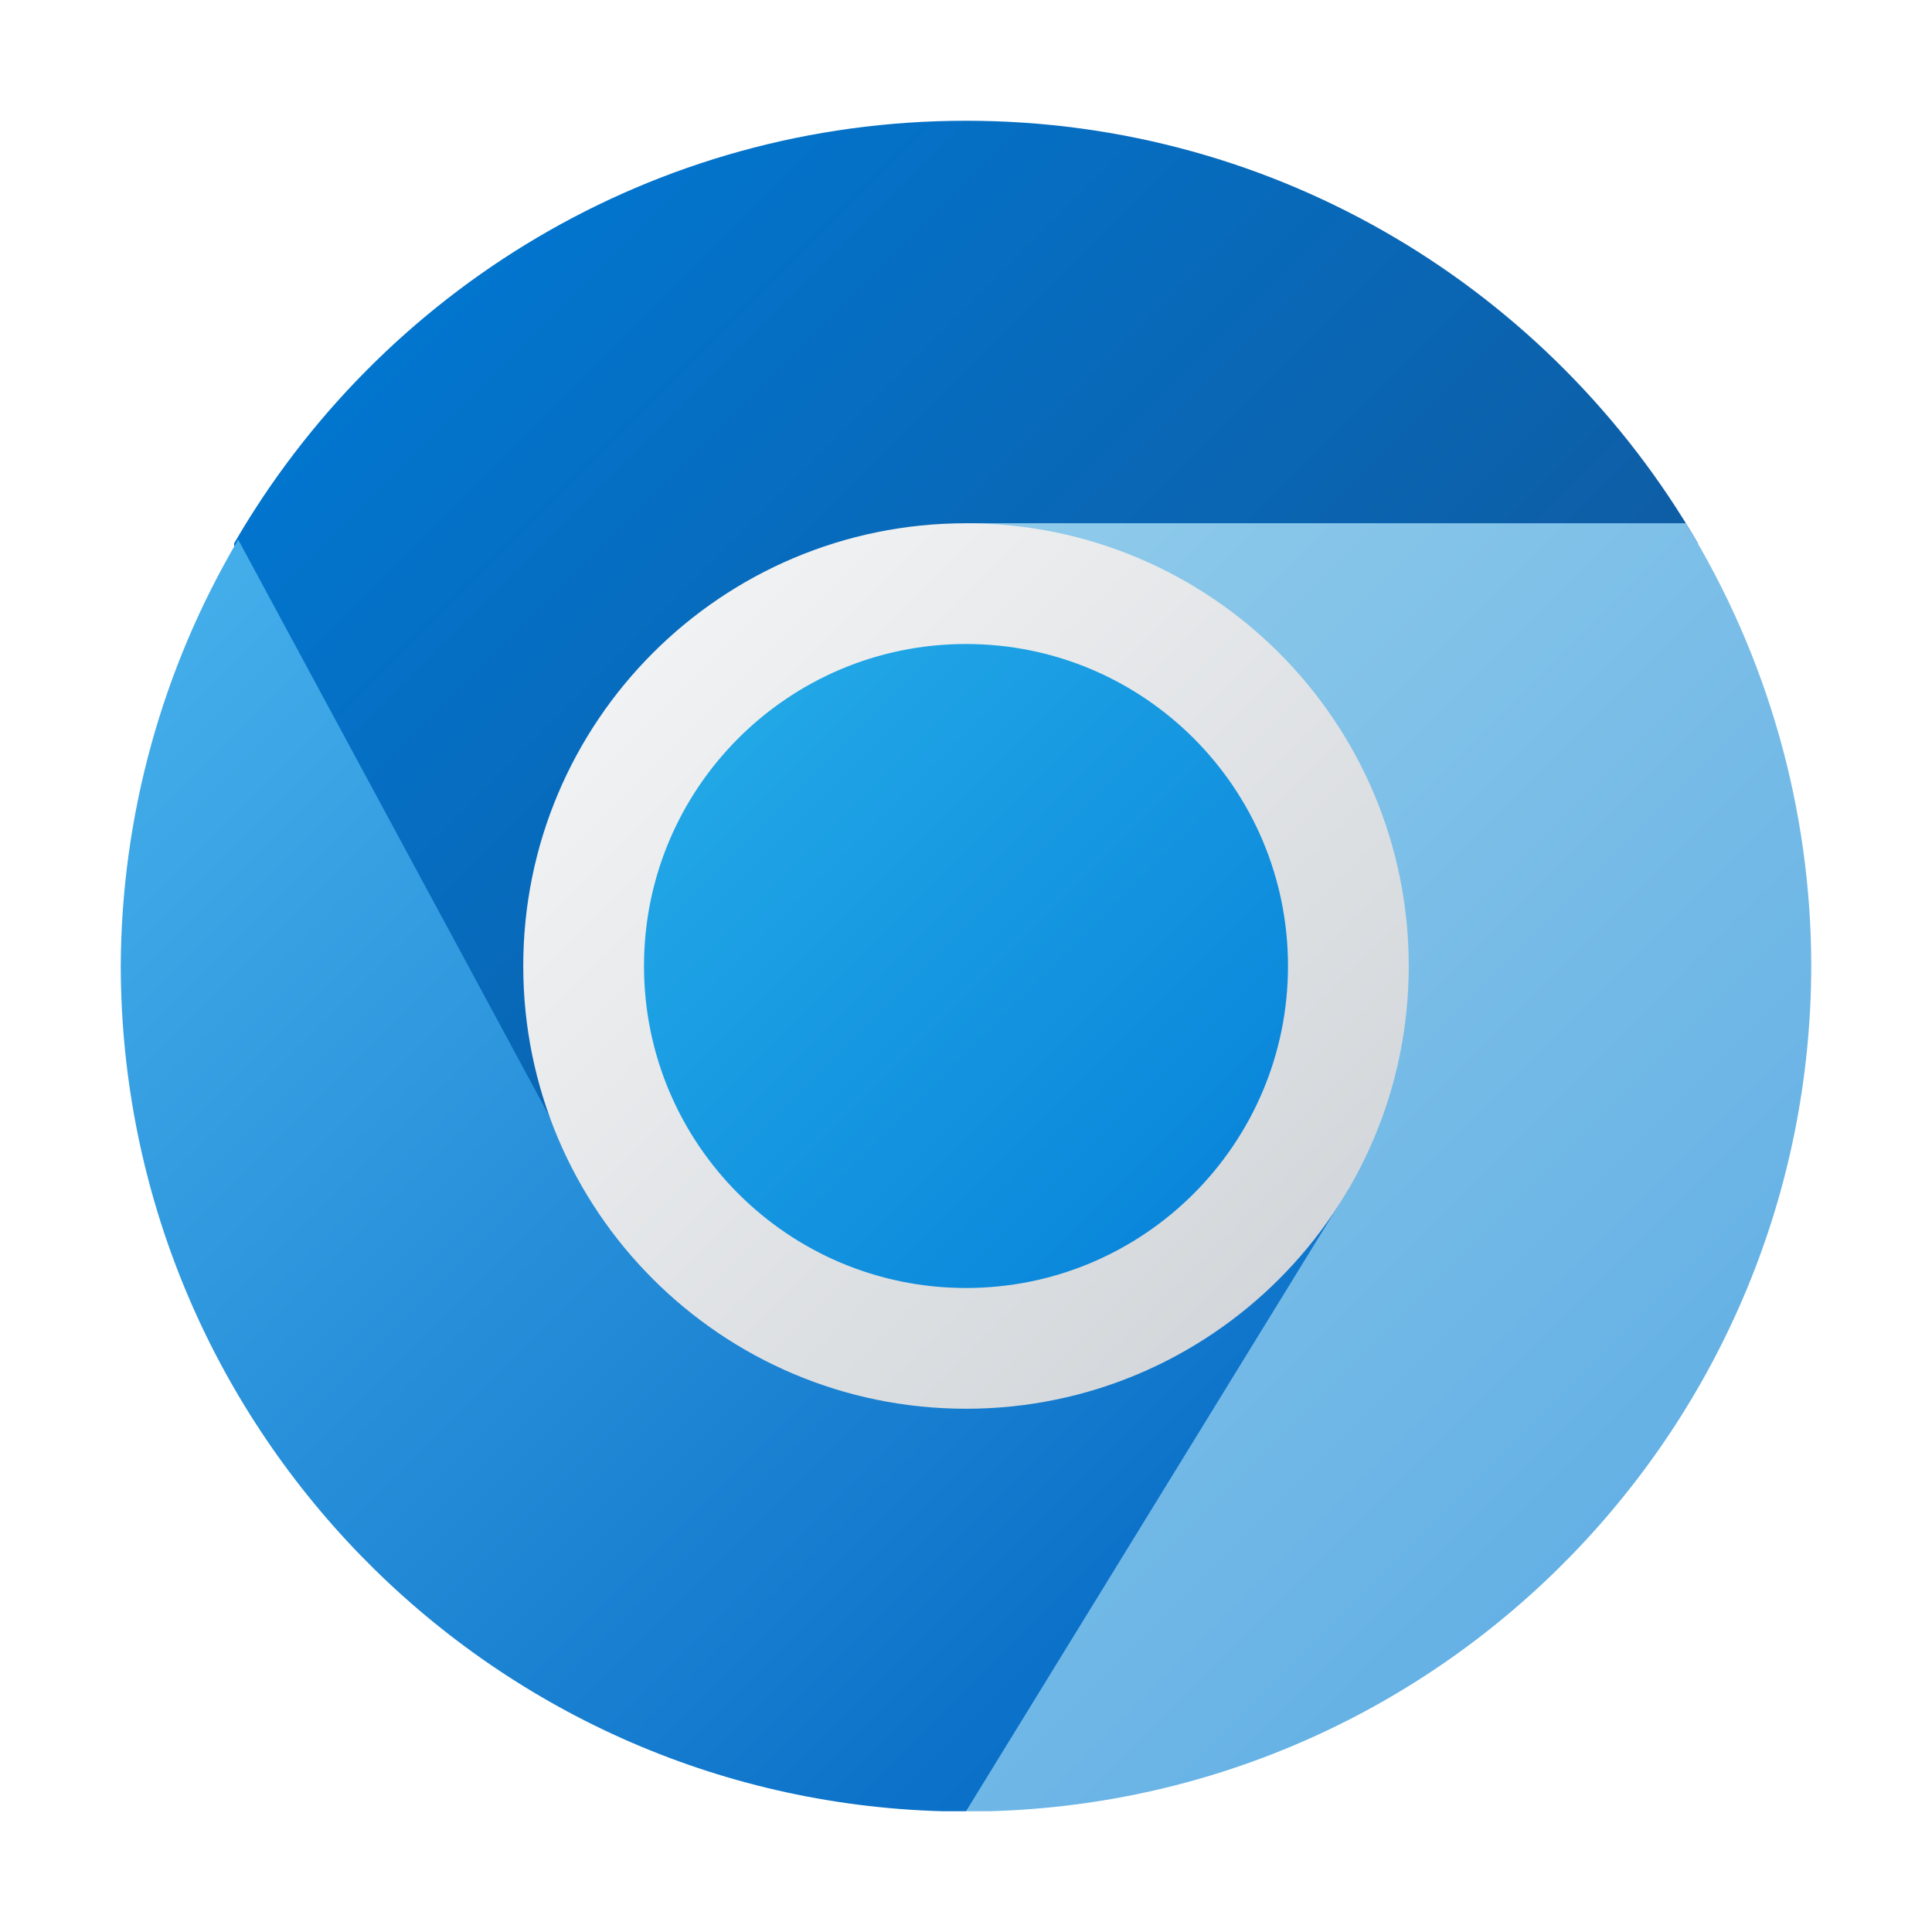
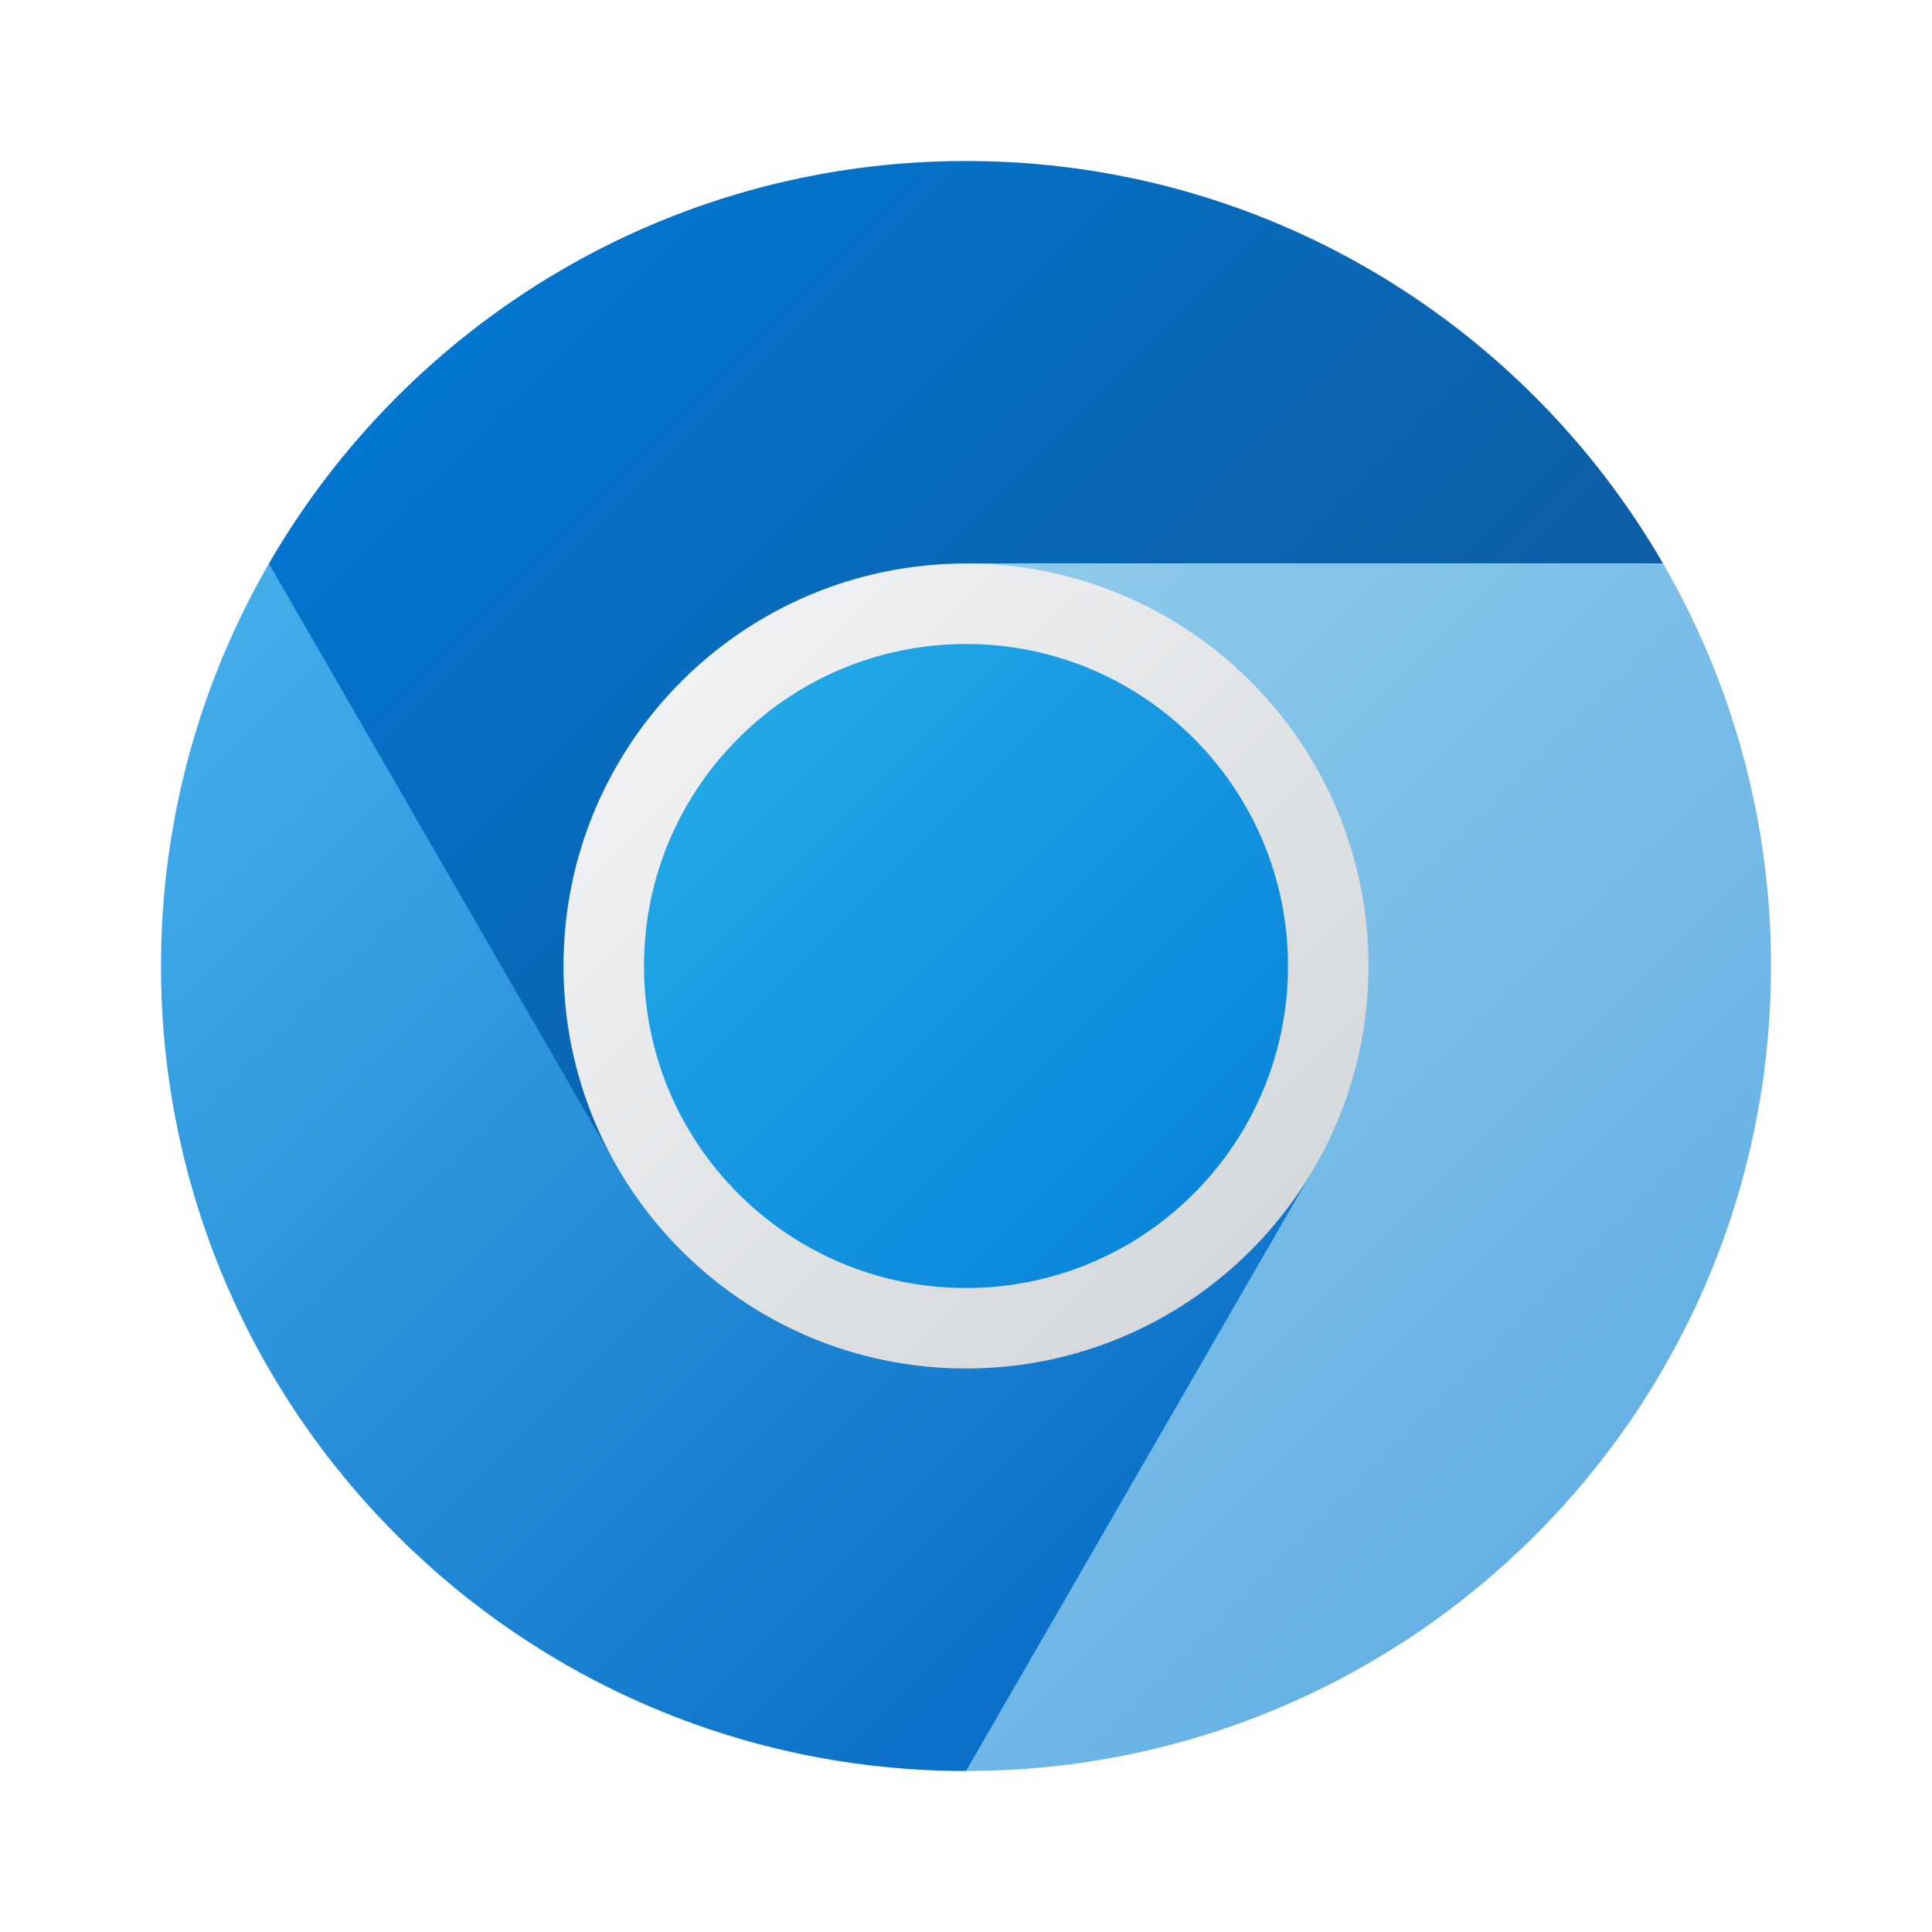
- <svg xmlns="http://www.w3.org/2000/svg" xmlns:xlink="http://www.w3.org/1999/xlink" width="48" height="48" viewBox="0 0 48 48" version="1.1" id="svg5">
-   <defs id="defs2">
-     <linearGradient xlink:href="#linearGradient3776" id="linearGradient12497" x1="3.178" y1="3.178" x2="9.522" y2="9.522" gradientUnits="userSpaceOnUse" gradientTransform="matrix(4.668828,0,0,4.668828,-5.647059,-5.647059)" />
-     <linearGradient xlink:href="#linearGradient2374" id="linearGradient13173" x1="3.178" y1="3.178" x2="9.522" y2="9.522" gradientUnits="userSpaceOnUse" gradientTransform="matrix(4.668828,0,0,4.668828,-5.647059,-5.647059)" />
-     <linearGradient xlink:href="#linearGradient2216" id="linearGradient2210" x1="13.172" y1="13.172" x2="2.828" y2="2.828" gradientUnits="userSpaceOnUse" gradientTransform="matrix(2.75,0,0,2.75,2.000699,1.999998)" />
+ <svg xmlns="http://www.w3.org/2000/svg" xmlns:xlink="http://www.w3.org/1999/xlink" width="48" height="48" viewBox="0 0 48 48" version="1.1" id="svg2112">
+   <defs id="defs2109">
+     <linearGradient xlink:href="#linearGradient3776" id="linearGradient12497" x1="3.178" y1="3.178" x2="9.522" y2="9.522" gradientUnits="userSpaceOnUse" gradientTransform="matrix(4.446503,0,0,4.446503,-4.235294,-4.235279)" />
+     <linearGradient xlink:href="#linearGradient2374" id="linearGradient13173" x1="3.178" y1="3.178" x2="9.522" y2="9.522" gradientUnits="userSpaceOnUse" gradientTransform="matrix(4.446503,0,0,4.446503,-4.235294,-4.235279)" />
+     <linearGradient xlink:href="#linearGradient2216" id="linearGradient2210" x1="13.643" y1="13.643" x2="2.357" y2="2.357" gradientUnits="userSpaceOnUse" gradientTransform="matrix(2.5,0,0,2.5,4.000634,4.000013)" />
    <linearGradient id="linearGradient2216">
      <stop style="stop-color:#c7ccd1;stop-opacity:1;" offset="0" id="stop2212" />
      <stop style="stop-color:#fdfdfd;stop-opacity:1;" offset="1" id="stop2214" />
    </linearGradient>
-     <linearGradient xlink:href="#linearGradient2466" id="linearGradient1931" x1="5" y1="5" x2="11" y2="11" gradientUnits="userSpaceOnUse" gradientTransform="matrix(2.666667,0,0,2.666667,2.666672,2.666667)" />
+     <linearGradient xlink:href="#linearGradient2466" id="linearGradient1931" x1="5" y1="5" x2="11" y2="11" gradientUnits="userSpaceOnUse" gradientTransform="matrix(2.666667,0,0,2.666667,2.666669,2.666683)" />
    <linearGradient id="linearGradient2466">
      <stop style="stop-color:#26ade9;stop-opacity:1;" offset="0" id="stop2462" />
      <stop style="stop-color:#0580d8;stop-opacity:1;" offset="1" id="stop2464" />
    </linearGradient>
-     <linearGradient xlink:href="#linearGradient2425" id="linearGradient1473" x1="8.484" y1="8.485" x2="39.516" y2="39.516" gradientUnits="userSpaceOnUse" gradientTransform="matrix(0.9545455,0,0,0.9554785,1.090909,1.089043)" />
+     <linearGradient xlink:href="#linearGradient2425" id="linearGradient2936" x1="3.947" y1="3.947" x2="18.053" y2="18.053" gradientUnits="userSpaceOnUse" gradientTransform="matrix(2,0,0,2,2,2.000015)" />
    <linearGradient id="linearGradient3776">
      <stop style="stop-color:#0275ce;stop-opacity:1;" offset="0" id="stop3772" />
      <stop style="stop-color:#154f8c;stop-opacity:1;" offset="1" id="stop3774" />
    </linearGradient>
    <linearGradient id="linearGradient2374">
      <stop style="stop-color:#45afeb;stop-opacity:1;" offset="0" id="stop2370" />
      <stop style="stop-color:#0065c2;stop-opacity:1;" offset="1" id="stop2372" />
    </linearGradient>
    <linearGradient id="linearGradient2425">
      <stop style="stop-color:#a4d7ed;stop-opacity:1;" offset="0" id="stop2421" />
      <stop style="stop-color:#65b1e5;stop-opacity:1;" offset="1" id="stop2423" />
    </linearGradient>
  </defs>
-   <path d="M 24,3 C 16.227,3 9.446,7.226 5.815,13.503 L 6.5,25.75 14.8,30 24,24 V 13.5 l 9.859,3.351 8.325,-3.351 C 38.552,7.225 31.772,3 24,3 Z" style="fill:url(#linearGradient12497);fill-opacity:1.0;stroke-width:0.082" id="path1309" />
-   <path id="path1449" style="fill:url(#linearGradient13173);fill-opacity:1.0;stroke-width:0.082" d="M 5.918,13.408 C 4.023,16.617 3.016,20.273 3,24 3.018,35.361 12.067,44.688 23.424,45 H 24 L 31,39 33.496,29.551 24,24 15.182,30.574 Z" />
-   <path id="path1829" style="fill:url(#linearGradient1473);fill-opacity:1.0;stroke-width:0.082" d="M 24,13 V 24 L 33.496,29.551 24,45 h 0.576 C 35.933,44.688 44.982,35.361 45,24 44.998,20.116 43.919,16.308 41.883,13 Z" />
-   <ellipse style="fill:url(#linearGradient2210);fill-opacity:1;stroke-width:2.75;stroke-linecap:round;stroke-linejoin:round" id="path2202" cx="24" cy="24" rx="11" ry="11" />
+   <path d="m 24,4 c -7.403,0 -13.861,4.025 -17.319,10.002 l 0.652,11.664 8.006,3.333 8.66,-5 V 14 H 41.318 C 37.859,8.024 31.402,4 24,4 Z" style="fill:url(#linearGradient12497);fill-opacity:1;stroke-width:0.078" id="path1309" />
+   <path d="m 4,24 c 0,11.046 8.954,20 20,20 L 32.772,39.311 32.66,29 24,24 15.34,29 6.681,14.002 C 4.979,16.944 4,20.356 4,24" style="fill:url(#linearGradient13173);fill-opacity:1;stroke-width:0.078" id="path1449" />
+   <path d="m 24,24 8.66,5 -8.66,15 C 35.046,44 44,35.046 44,24 44,20.356 43.021,16.943 41.318,14 H 24 Z" style="fill:url(#linearGradient2936);fill-opacity:1;stroke-width:0.078" id="path1829" />
+   <ellipse style="fill:url(#linearGradient2210);fill-opacity:1;stroke-width:2.5;stroke-linecap:round;stroke-linejoin:round" id="path2202" cx="24" cy="24" rx="10" ry="10" />
  <circle style="fill:url(#linearGradient1931);fill-opacity:1;stroke-width:2.667;stroke-linecap:round;stroke-linejoin:round" id="path1722" cx="24" cy="24" r="8" />
</svg>
